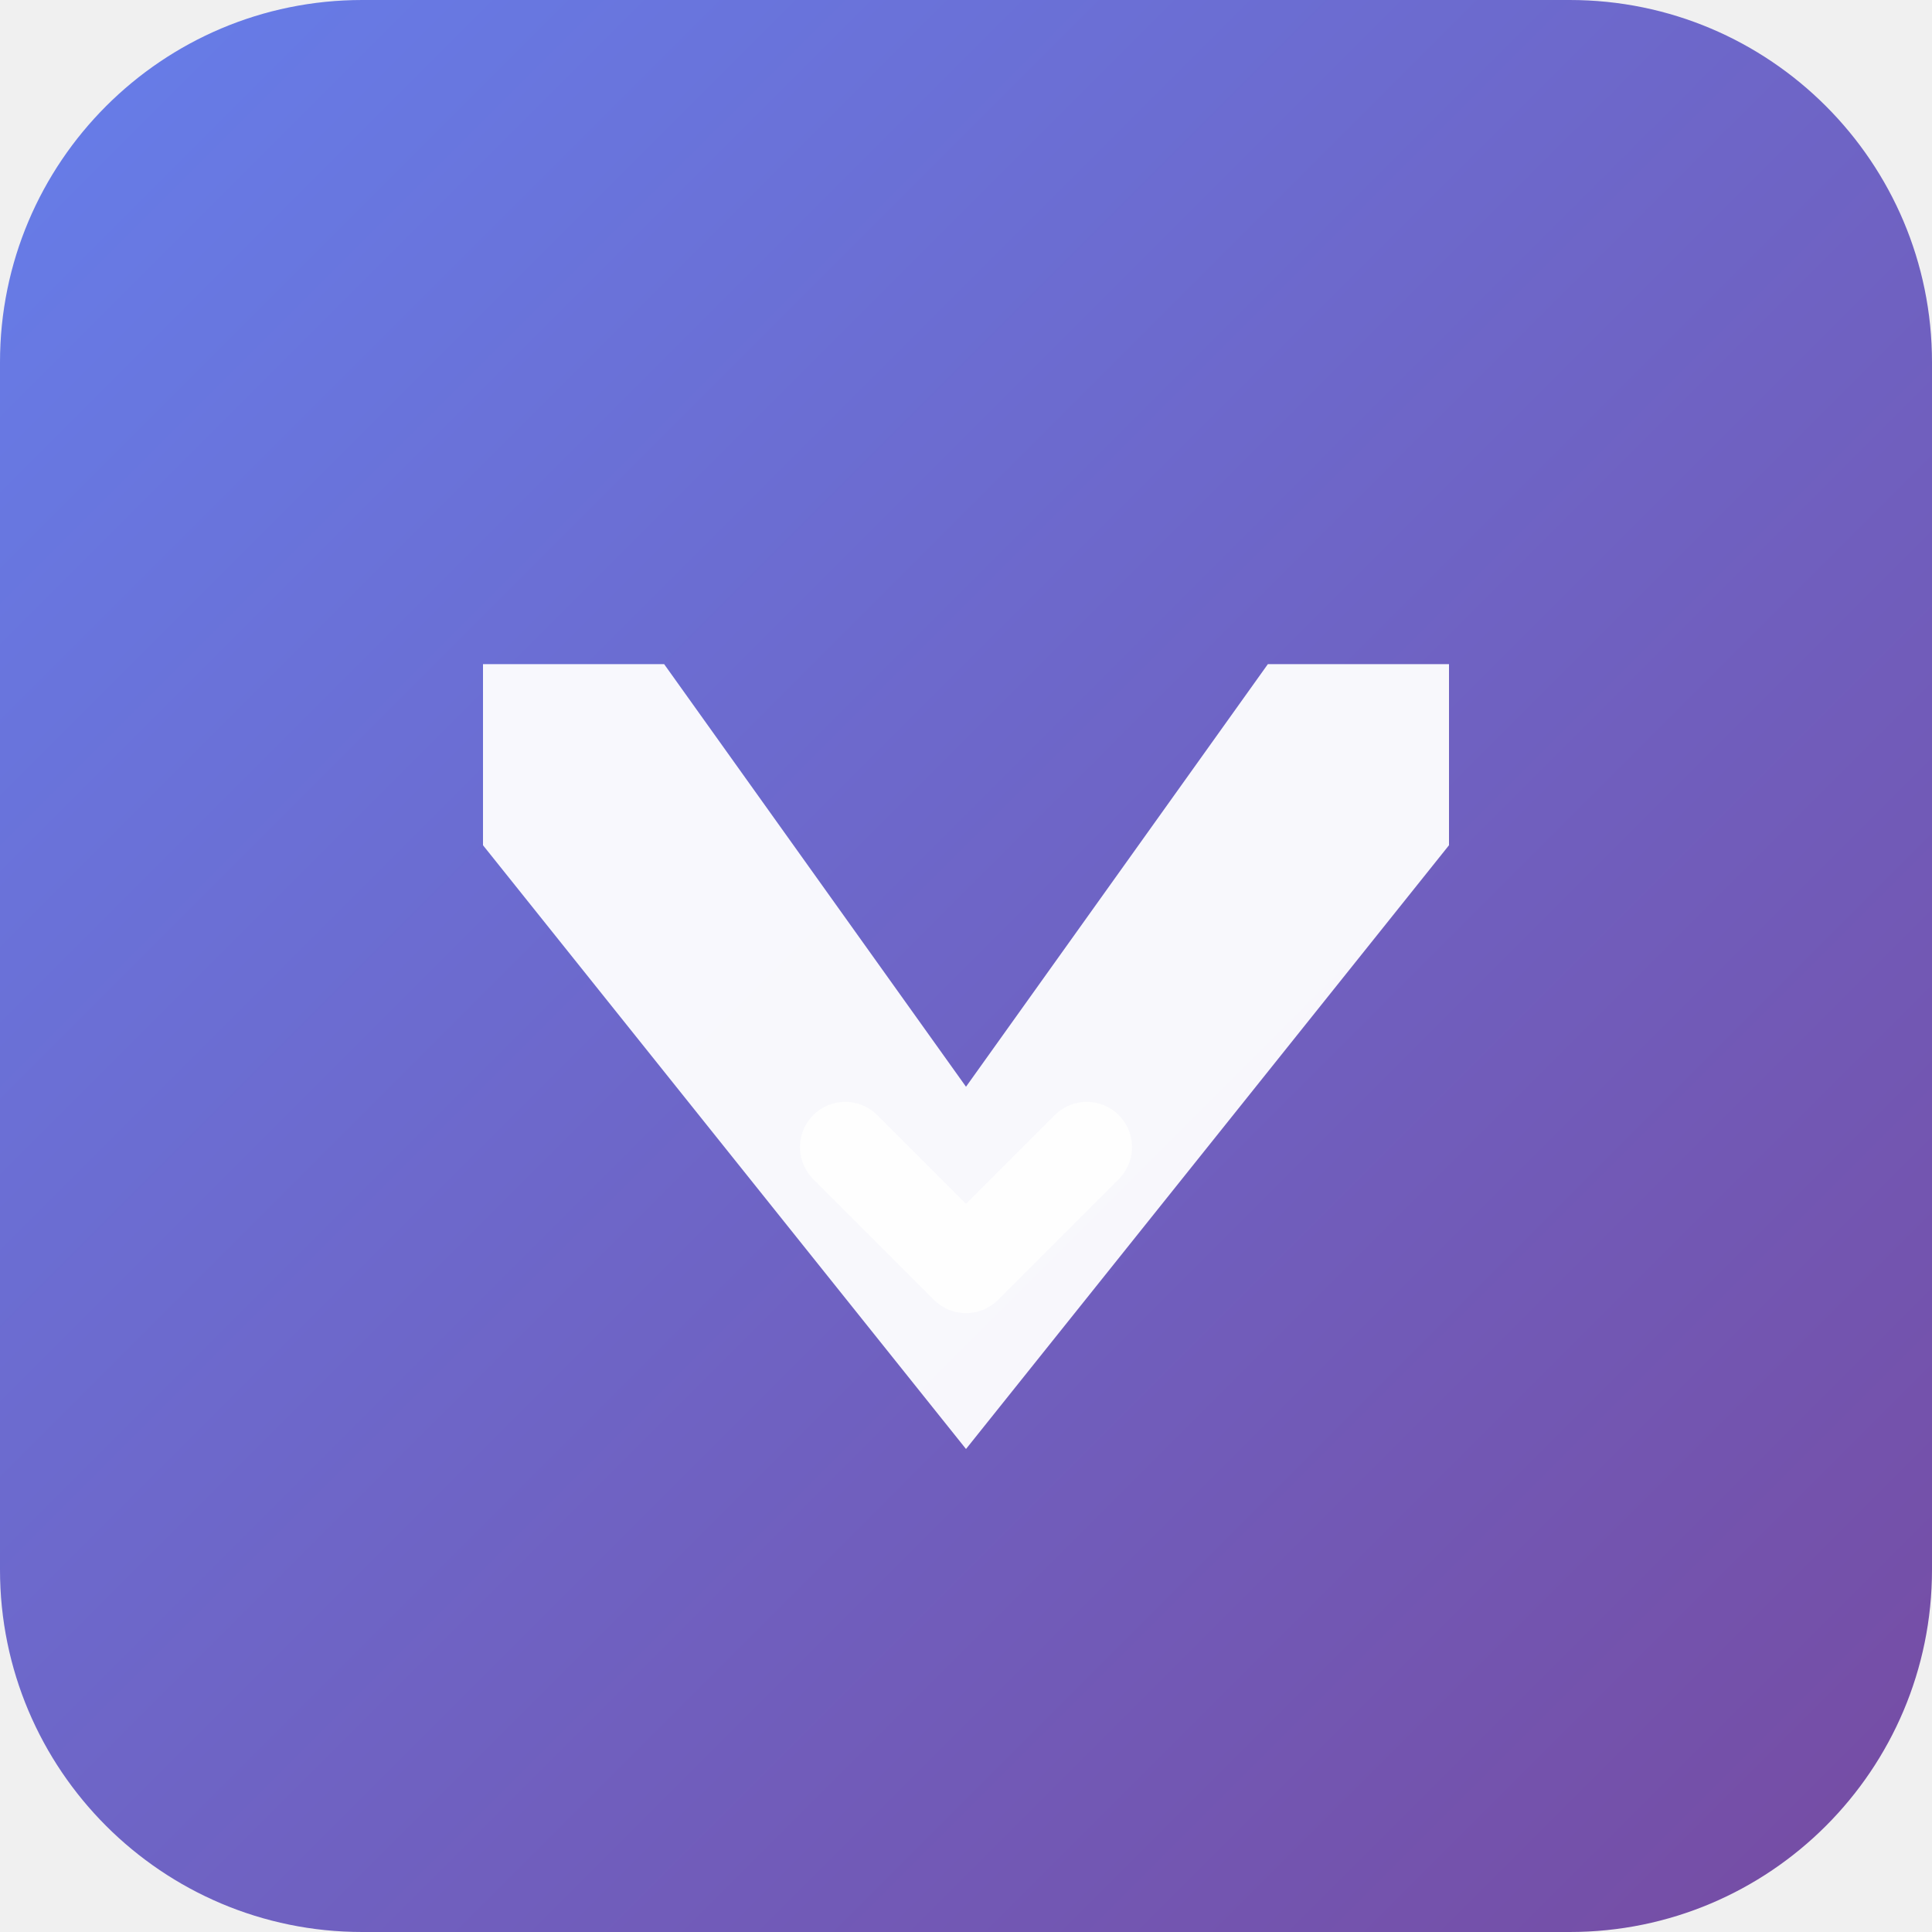
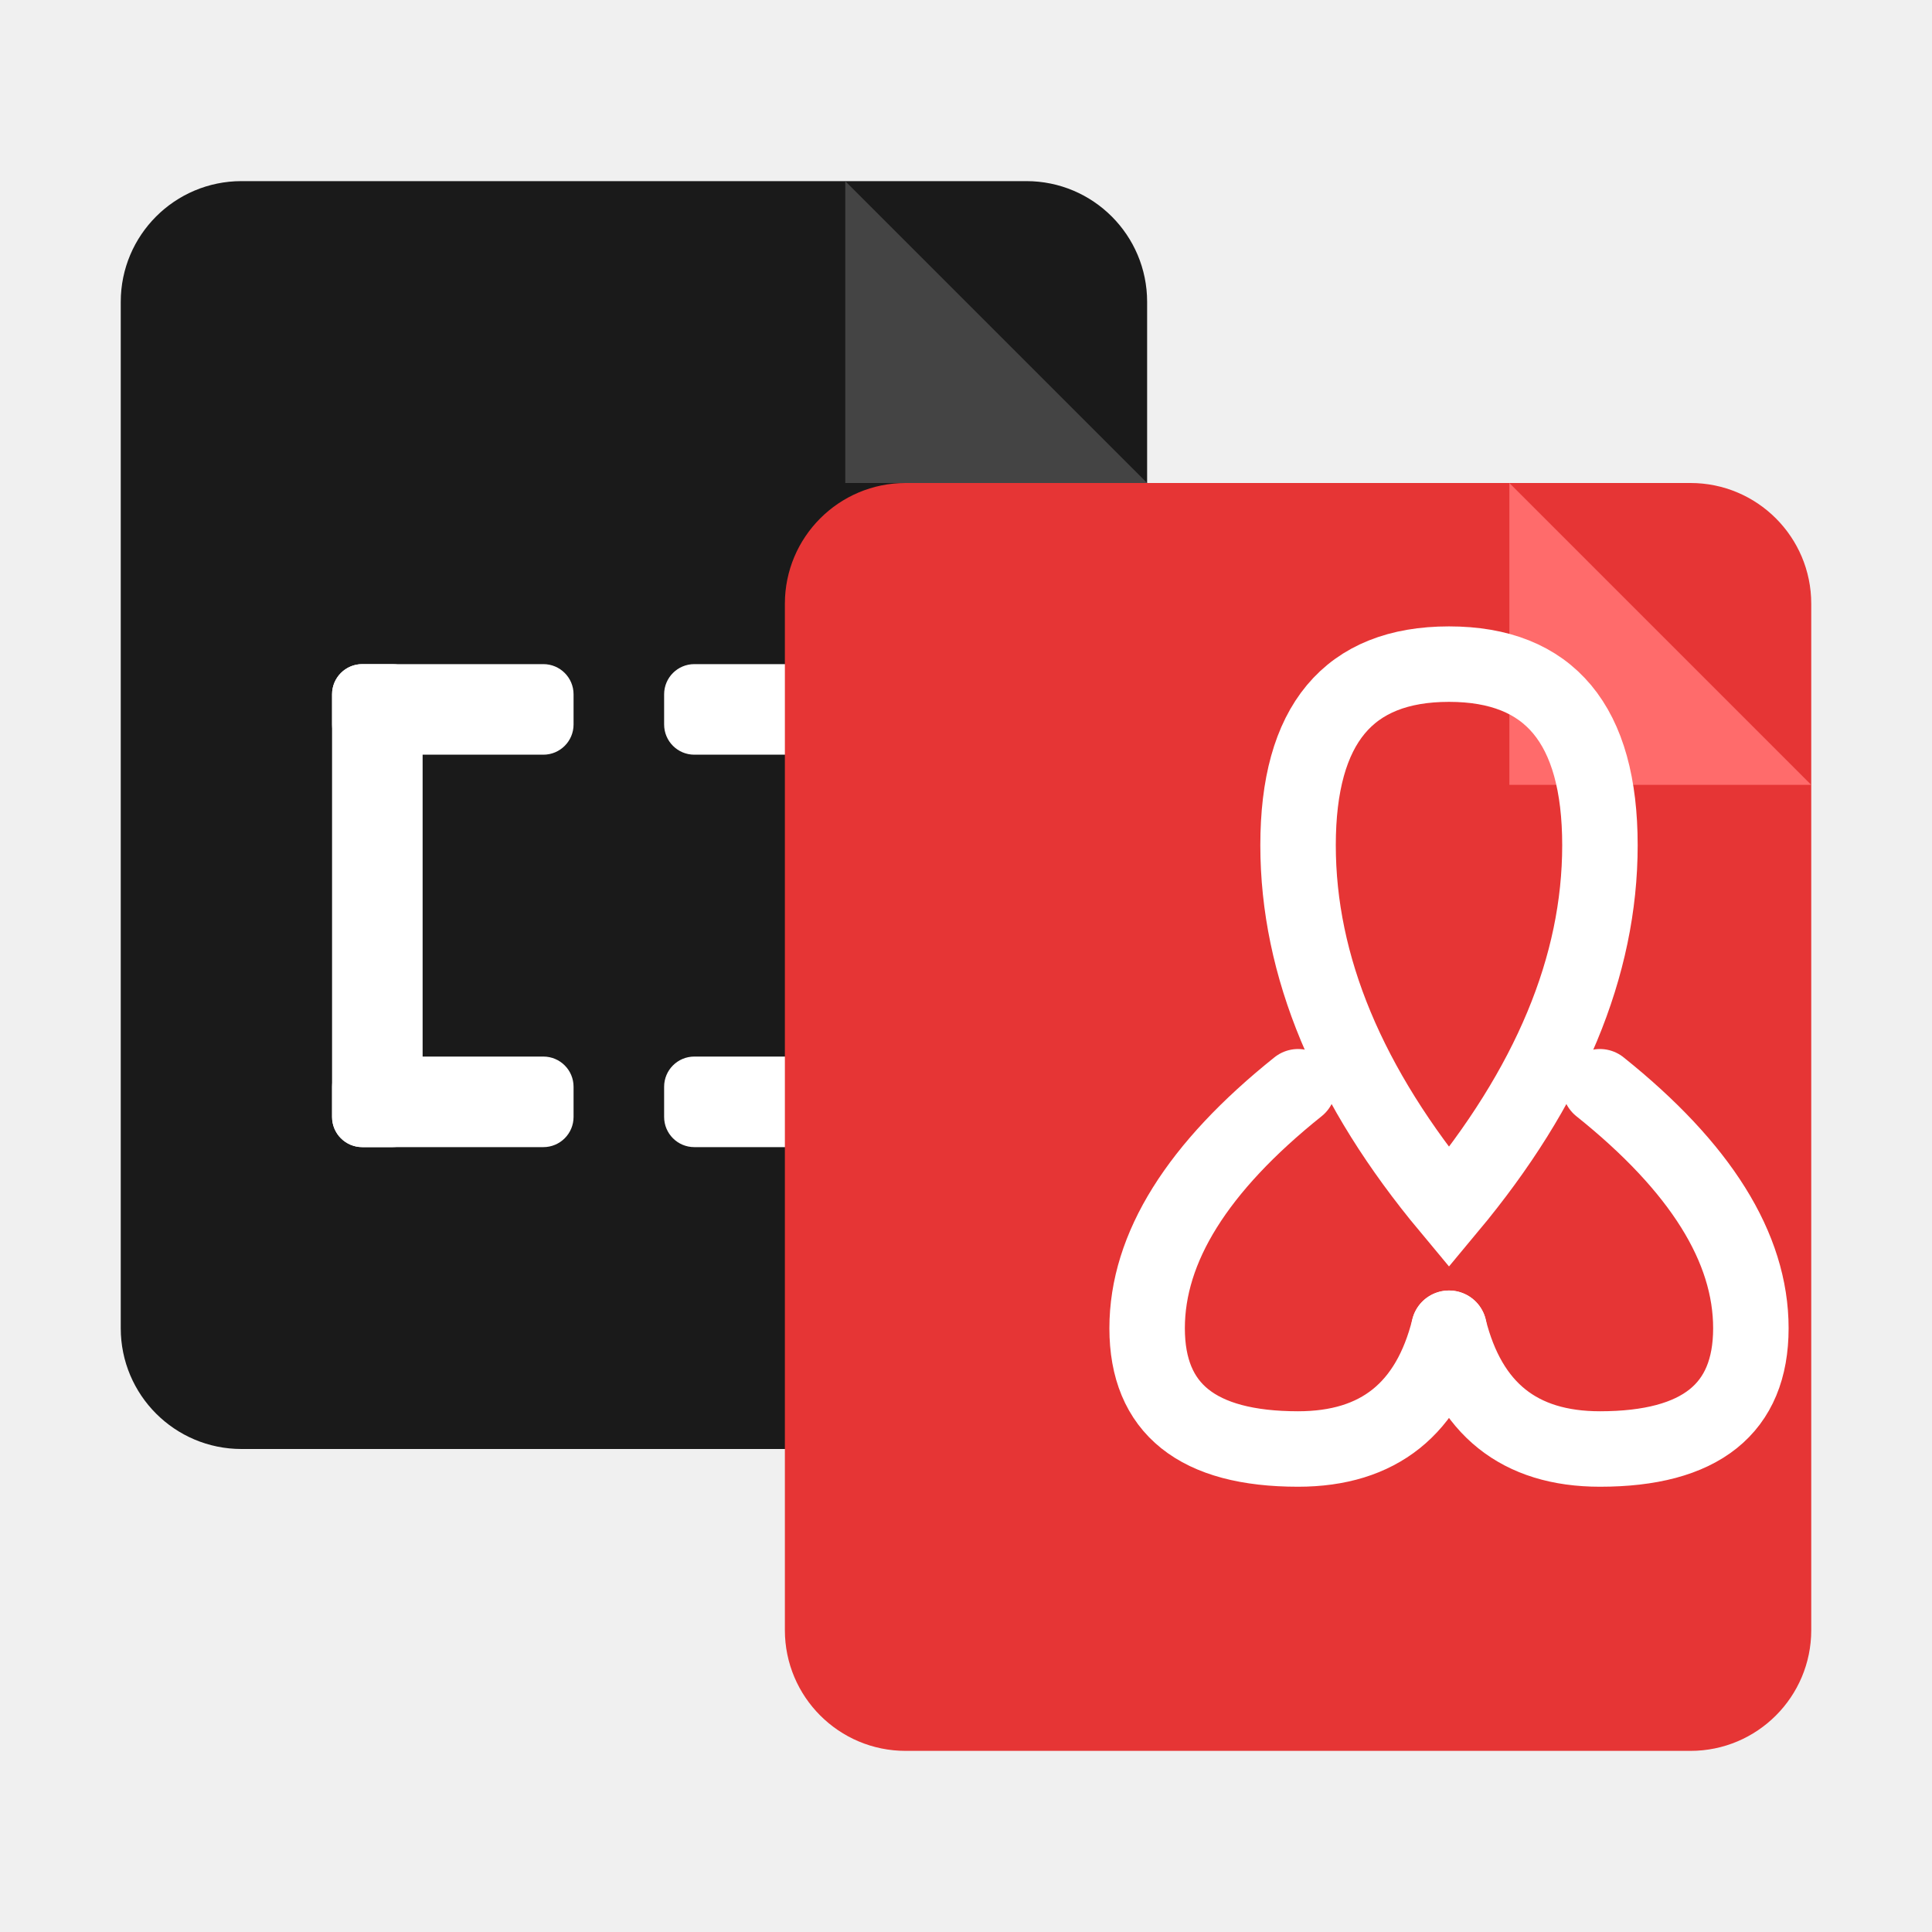
- <svg xmlns="http://www.w3.org/2000/svg" width="32" height="32" viewBox="0 0 32 32" fill="none">
-   <defs>
-     <linearGradient id="faviconGradient" x1="0" y1="0" x2="32" y2="32" gradientUnits="userSpaceOnUse">
-       <stop offset="0%" stop-color="#667EEA" />
-       <stop offset="100%" stop-color="#764BA2" />
-     </linearGradient>
-   </defs>
-   <rect width="32" height="32" rx="6" fill="url(#faviconGradient)" />
-   <path d="M8 11 L11 11 L16 18 L21 11 L24 11 L24 14 L16 24 L8 14 Z" fill="white" opacity="0.95" />
-   <path d="M14 19 L16 21 L18 19" stroke="white" stroke-width="1.5" stroke-linecap="round" stroke-linejoin="round" opacity="0.8" />
+ <svg xmlns="http://www.w3.org/2000/svg" width="64" height="64" viewBox="0 0 64 64" fill="none">
+   <rect x="4" y="6" width="34" height="42" rx="4" fill="#1a1a1a" />
+   <polygon points="28,6 38,16 28,16" fill="#444" />
+   <rect x="11" y="22" width="3" height="16" rx="1" fill="white" />
+   <rect x="11" y="22" width="8" height="3" rx="1" fill="white" />
+   <rect x="11" y="35" width="8" height="3" rx="1" fill="white" />
+   <rect x="27" y="22" width="3" height="16" rx="1" fill="white" />
+   <rect x="22" y="22" width="8" height="3" rx="1" fill="white" />
+   <rect x="22" y="35" width="8" height="3" rx="1" fill="white" />
+   <rect x="26" y="16" width="34" height="42" rx="4" fill="#E63535" />
+   <polygon points="50,16 60,26 50,26" fill="#ff6b6b" />
+   <path d="M43 28 Q43 22 48 22 Q53 22 53 28 Q53 34 48 40 Q43 34 43 28 Z" fill="none" stroke="white" stroke-width="2.5" stroke-linecap="round" />
+   <path d="M43 36 Q38 40 38 44 Q38 48 43 48 Q47 48 48 44" fill="none" stroke="white" stroke-width="2.5" stroke-linecap="round" />
+   <path d="M53 36 Q58 40 58 44 Q58 48 53 48 Q49 48 48 44" fill="none" stroke="white" stroke-width="2.5" stroke-linecap="round" />
</svg>
